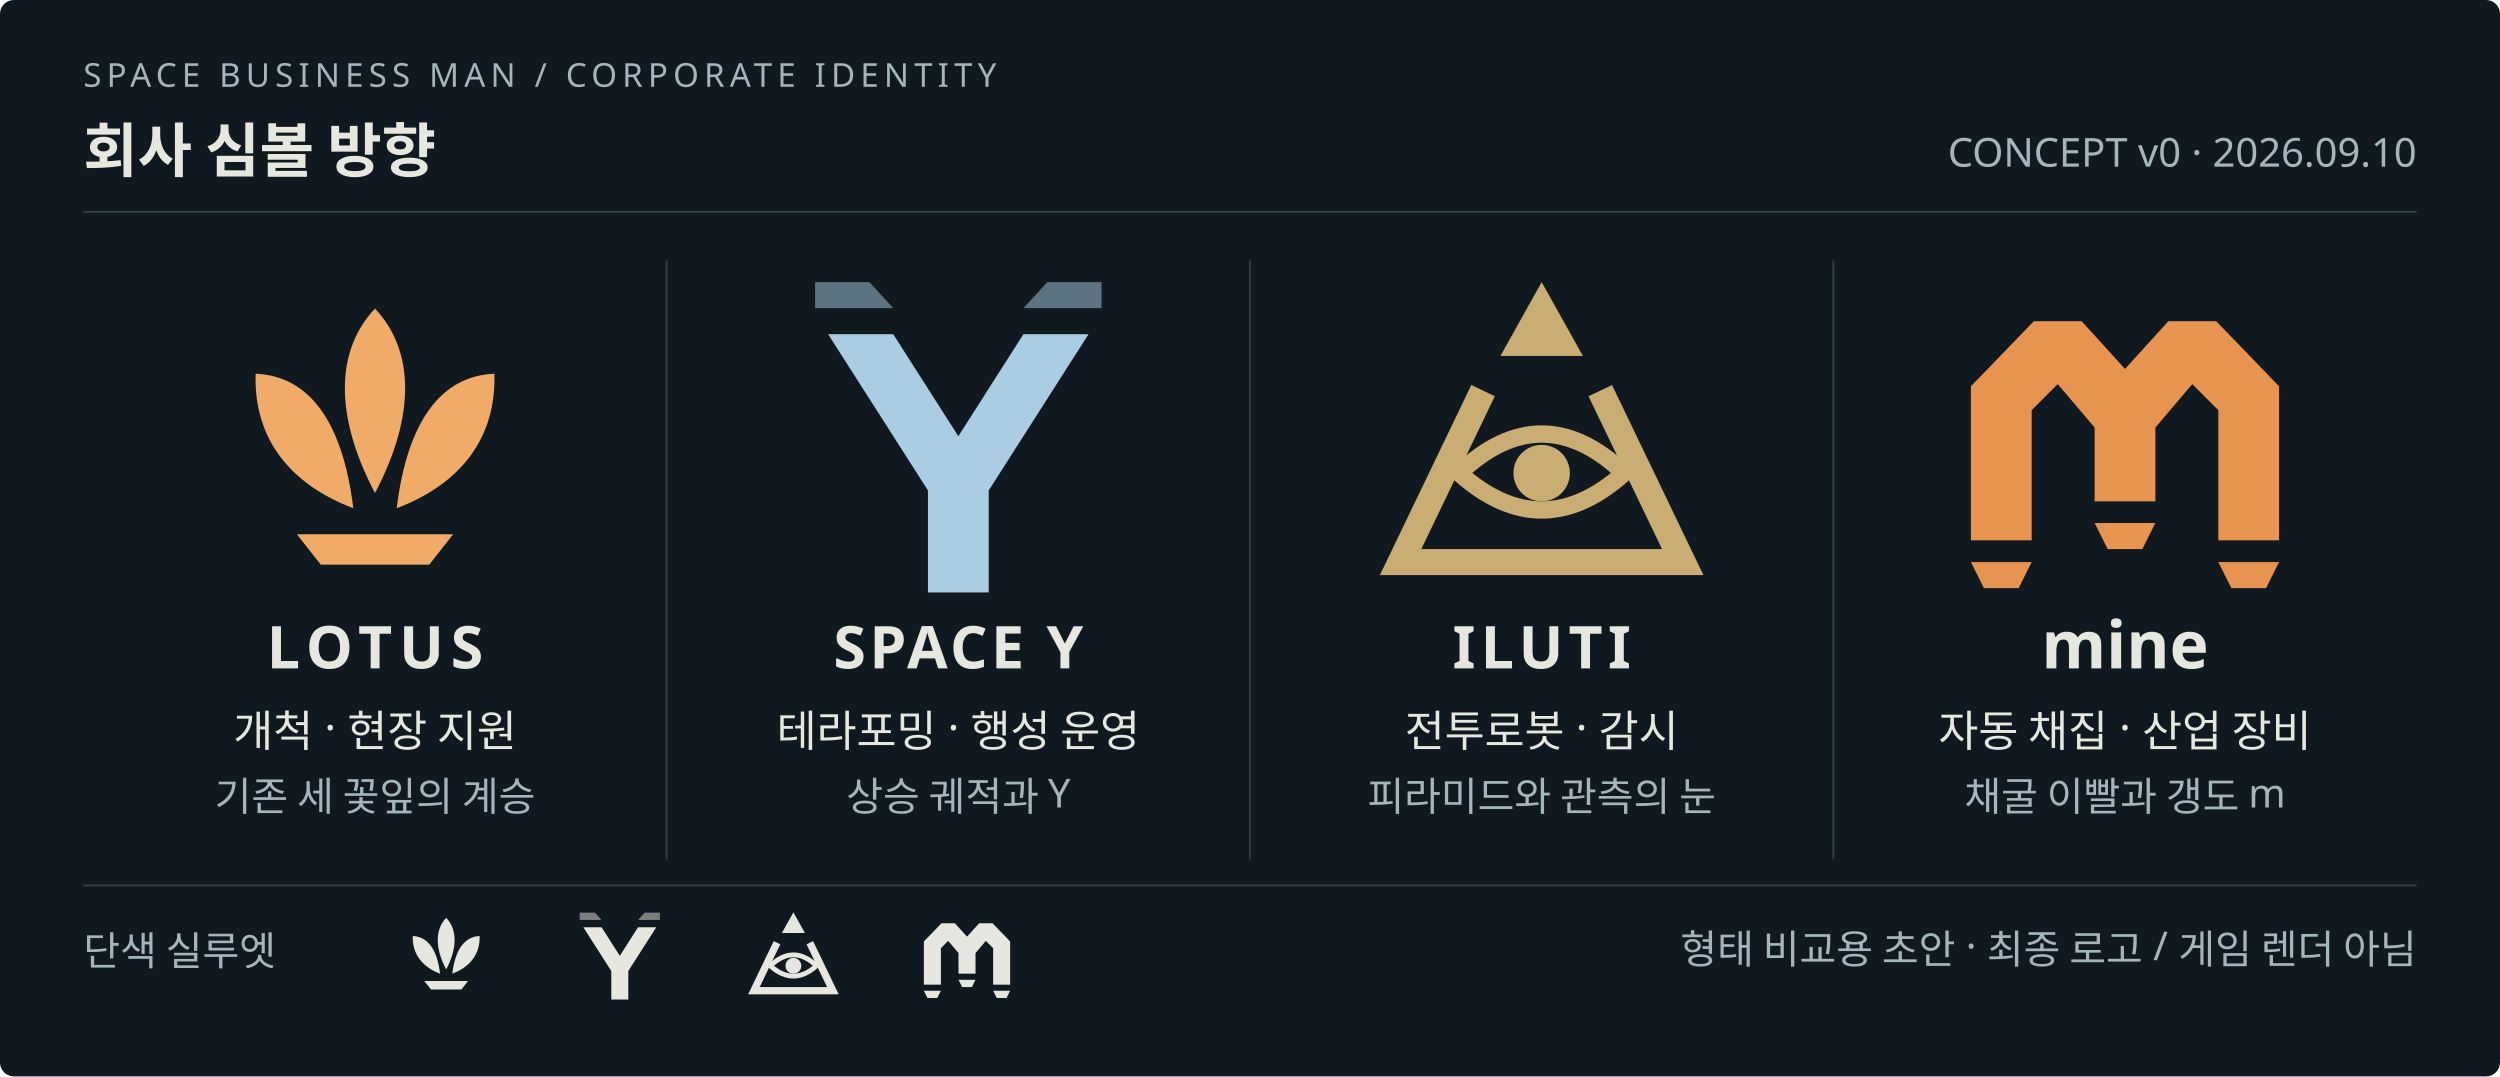
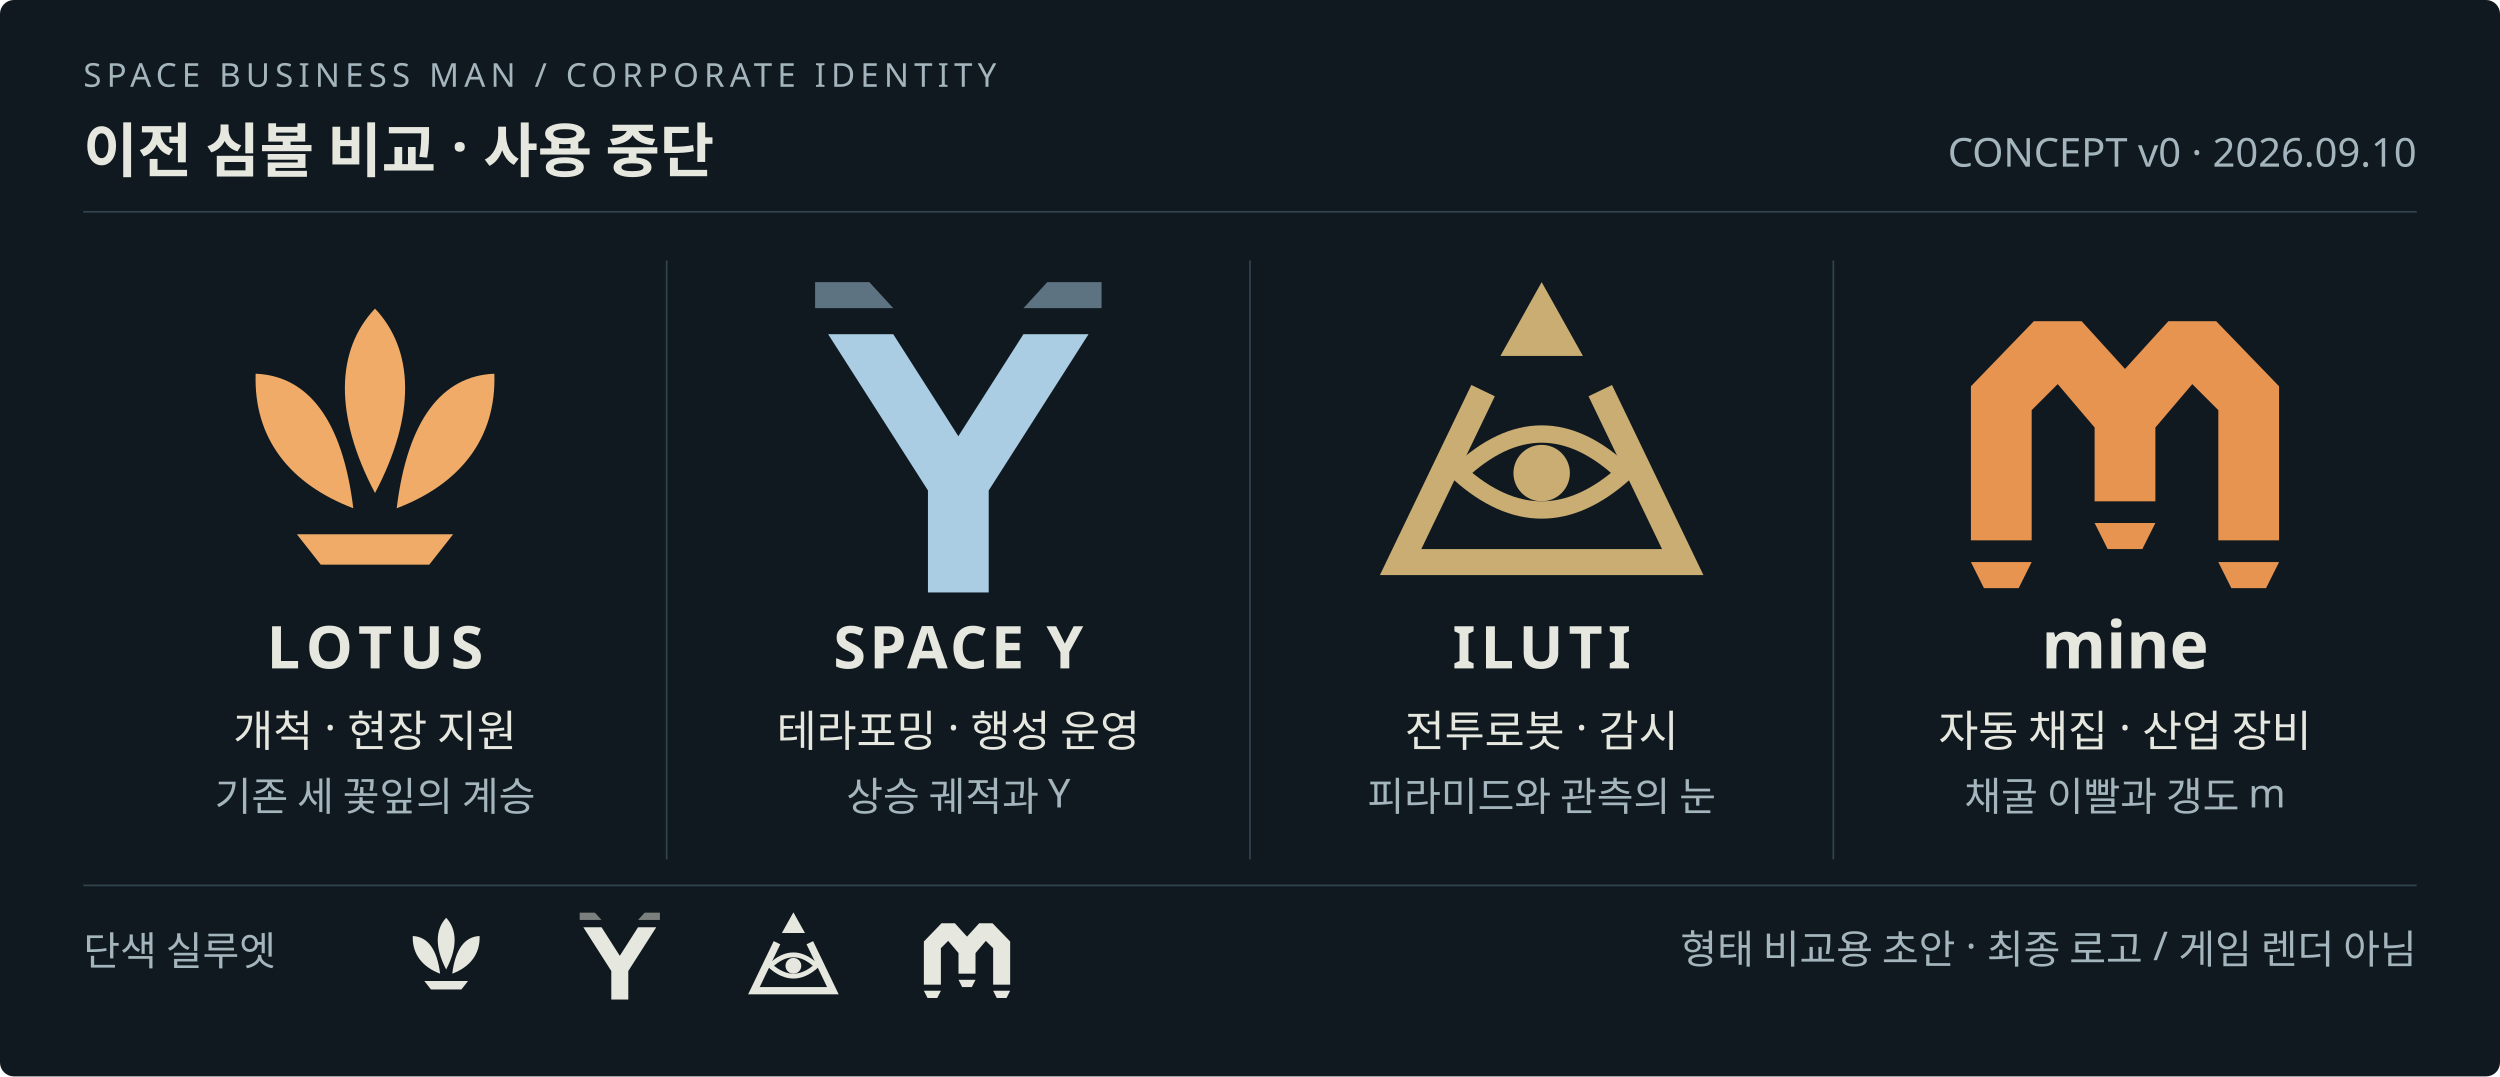
<svg xmlns="http://www.w3.org/2000/svg" width="1440" height="620" viewBox="0 0 1440 620" role="img" aria-labelledby="title desc">
  <defs>
    <g id="lotus">
      <path d="M80 19C62 38 61 68 80 104C99 68 98 38 80 19Z" fill="currentColor" />
      <path d="M25 49C49 50 65 70 70 111C41 100 24 79 25 49Z" fill="currentColor" />
      <path d="M135 49C111 50 95 70 90 111C119 100 136 79 135 49Z" fill="currentColor" />
      <path d="M44 123H116L105 137H55Z" fill="currentColor" />
    </g>
    <g id="space-y">
      <path d="M20 26H50L80 73L110 26H140L94 98V145H66V98Z" fill="currentColor" />
      <path d="M14 14L50 14L39 2H14ZM110 14H146V2H121Z" fill="currentColor" opacity=".5" />
    </g>
    <g id="iluti">
      <path d="M80 10L99 44H61Z" fill="currentColor" />
      <path d="M53 60L15 139H145L107 60" fill="none" stroke="currentColor" stroke-width="12" stroke-linejoin="miter" />
      <path d="M42 98Q80 62 118 98Q80 132 42 98Z" fill="none" stroke="currentColor" stroke-width="8" />
      <circle cx="80" cy="98" r="13" fill="currentColor" />
    </g>
    <g id="mine">
      <path d="M9 129V58L38 28H60L80 50L100 28H122L151 58V129H123V69L111 57L94 77V111H66V77L49 57L37 69V129Z" fill="currentColor" />
      <path d="M9 139H37L31 151H15ZM66 121H94L88 133H72ZM123 139H151L145 151H129Z" fill="currentColor" />
    </g>
  </defs>
  <rect width="1440" height="620" rx="8" fill="#10191f" />
  <g font-family="Noto Sans KR, Apple SD Gothic Neo, sans-serif" fill="#e6e8df">
    <text x="48" y="50" font-size="19" letter-spacing="3" fill="#a4b5bd">SPACE BUSINESS MAN / CORPORATE IDENTITY</text>
-     <text x="48" y="99" font-size="34" font-weight="600">회사 심볼 방향</text>
+     <text x="48" y="99" font-size="34" font-weight="600">이전 심볼 비교 · 사용 중단</text>
    <text x="1392" y="96" font-size="23" text-anchor="end" fill="#a4b5bd">CONCEPT v0 · 2026.09.10</text>
    <path d="M48 122H1392" stroke="#31434d" />
    <path d="M384 150V495M720 150V495M1056 150V495" stroke="#31434d" />
    <use href="#lotus" transform="translate(116 154) scale(1.25)" color="#efab67" />
    <use href="#space-y" transform="translate(452 160) scale(1.25)" color="#aacde4" />
    <use href="#iluti" transform="translate(788 150) scale(1.25)" color="#c9ad72" />
    <use href="#mine" transform="translate(1124 150) scale(1.25)" color="#e89451" />
    <g text-anchor="middle">
      <text x="216" y="385" font-size="34" font-weight="600" letter-spacing="4">LOTUS</text>
      <text x="552" y="385" font-size="34" font-weight="600" letter-spacing="2">SPACE Y</text>
      <text x="888" y="385" font-size="34" font-weight="600" letter-spacing="3">ILUTI</text>
      <text x="1224" y="385" font-size="38" font-weight="600">mine</text>
      <g font-size="25">
        <text x="216" y="430">개척 · 현장 지원</text>
        <text x="552" y="430">테라포밍 · 행성 운영</text>
        <text x="888" y="430">전투로봇 · 감시</text>
        <text x="1224" y="430">자동 채집 · 산업 장비</text>
      </g>
      <g font-size="23" fill="#a4b5bd">
        <text x="216" y="467">기존 세 꽃잎의 계승</text>
        <text x="552" y="467">상승 궤적과 Y</text>
        <text x="888" y="467">피라미드와 관측의 눈</text>
        <text x="1224" y="467">채굴 이빨과 갱도 m</text>
      </g>
    </g>
    <path d="M48 510H1392" stroke="#31434d" />
    <text x="48" y="556" font-size="23" fill="#a4b5bd">단색 실루엣</text>
    <use href="#lotus" transform="translate(229 522) scale(.35)" color="#e6e8df" />
    <use href="#space-y" transform="translate(329 525) scale(.35)" color="#e6e8df" />
    <use href="#iluti" transform="translate(429 522) scale(.35)" color="#e6e8df" />
    <use href="#mine" transform="translate(529 522) scale(.35)" color="#e6e8df" />
    <text x="1392" y="555" text-anchor="end" font-size="23" fill="#a4b5bd">형태 비교용 초안 · 최종 로고 / 게임 렌더 아님</text>
  </g>
</svg>
